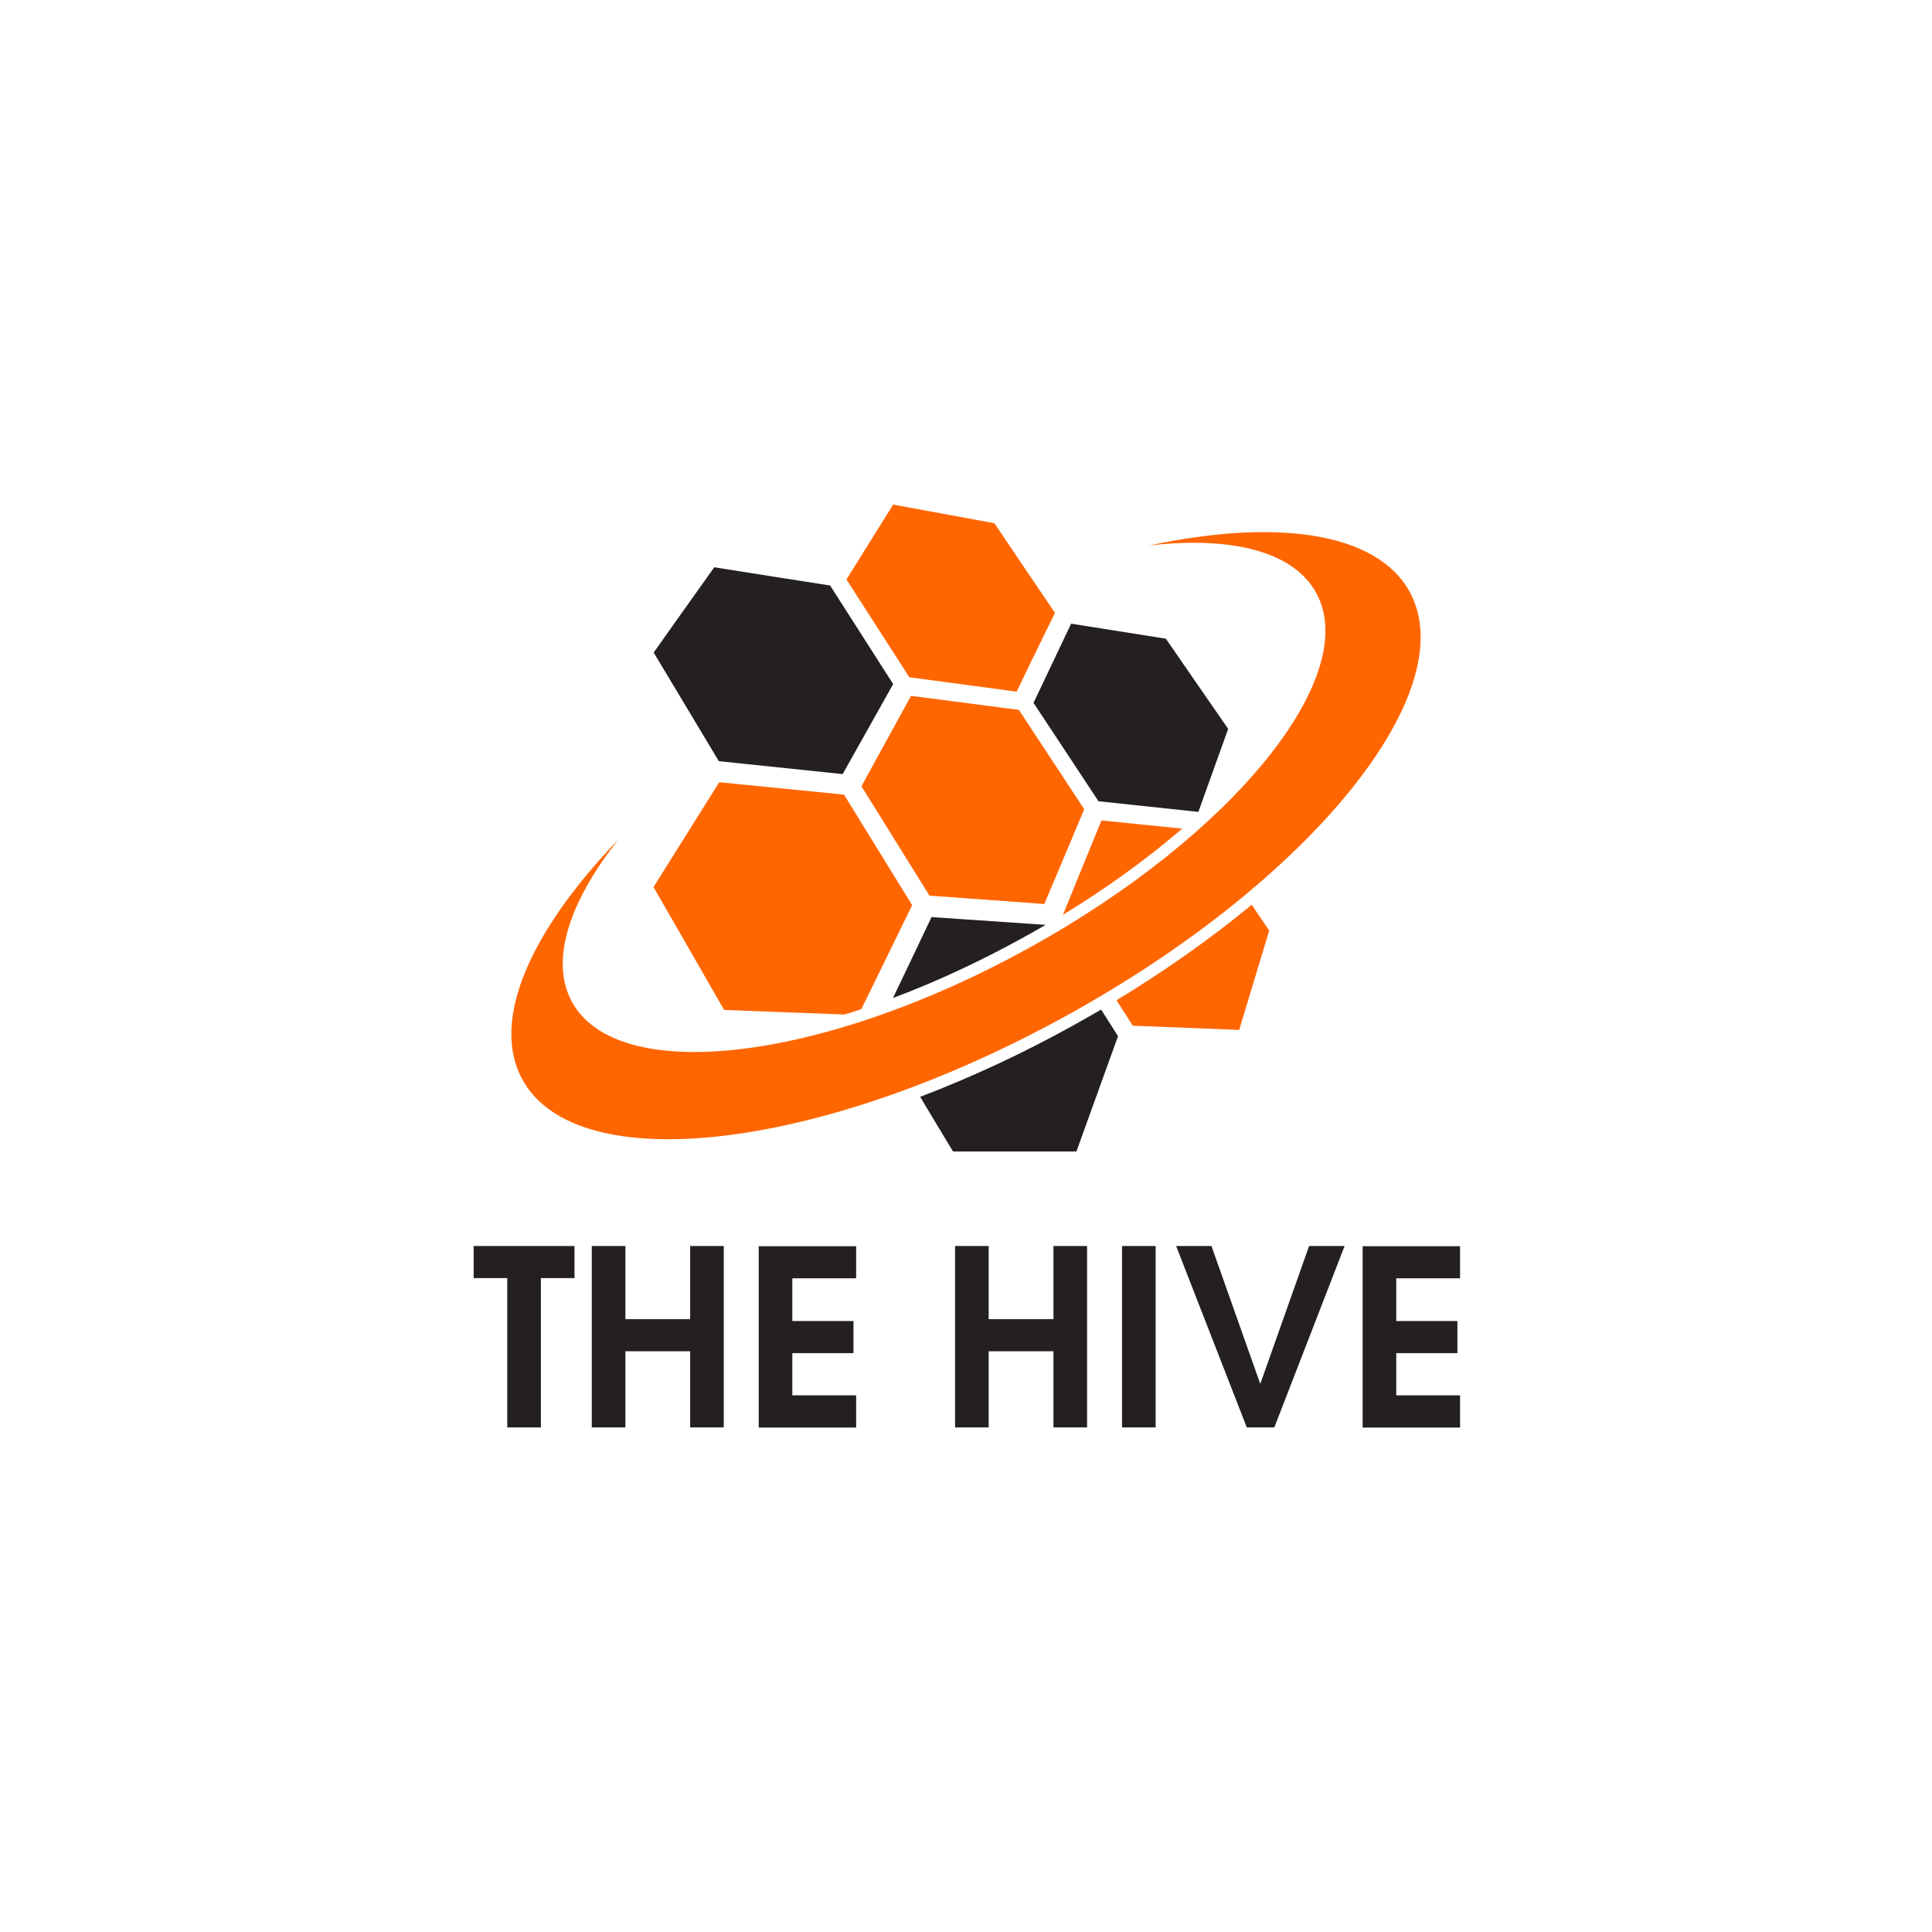
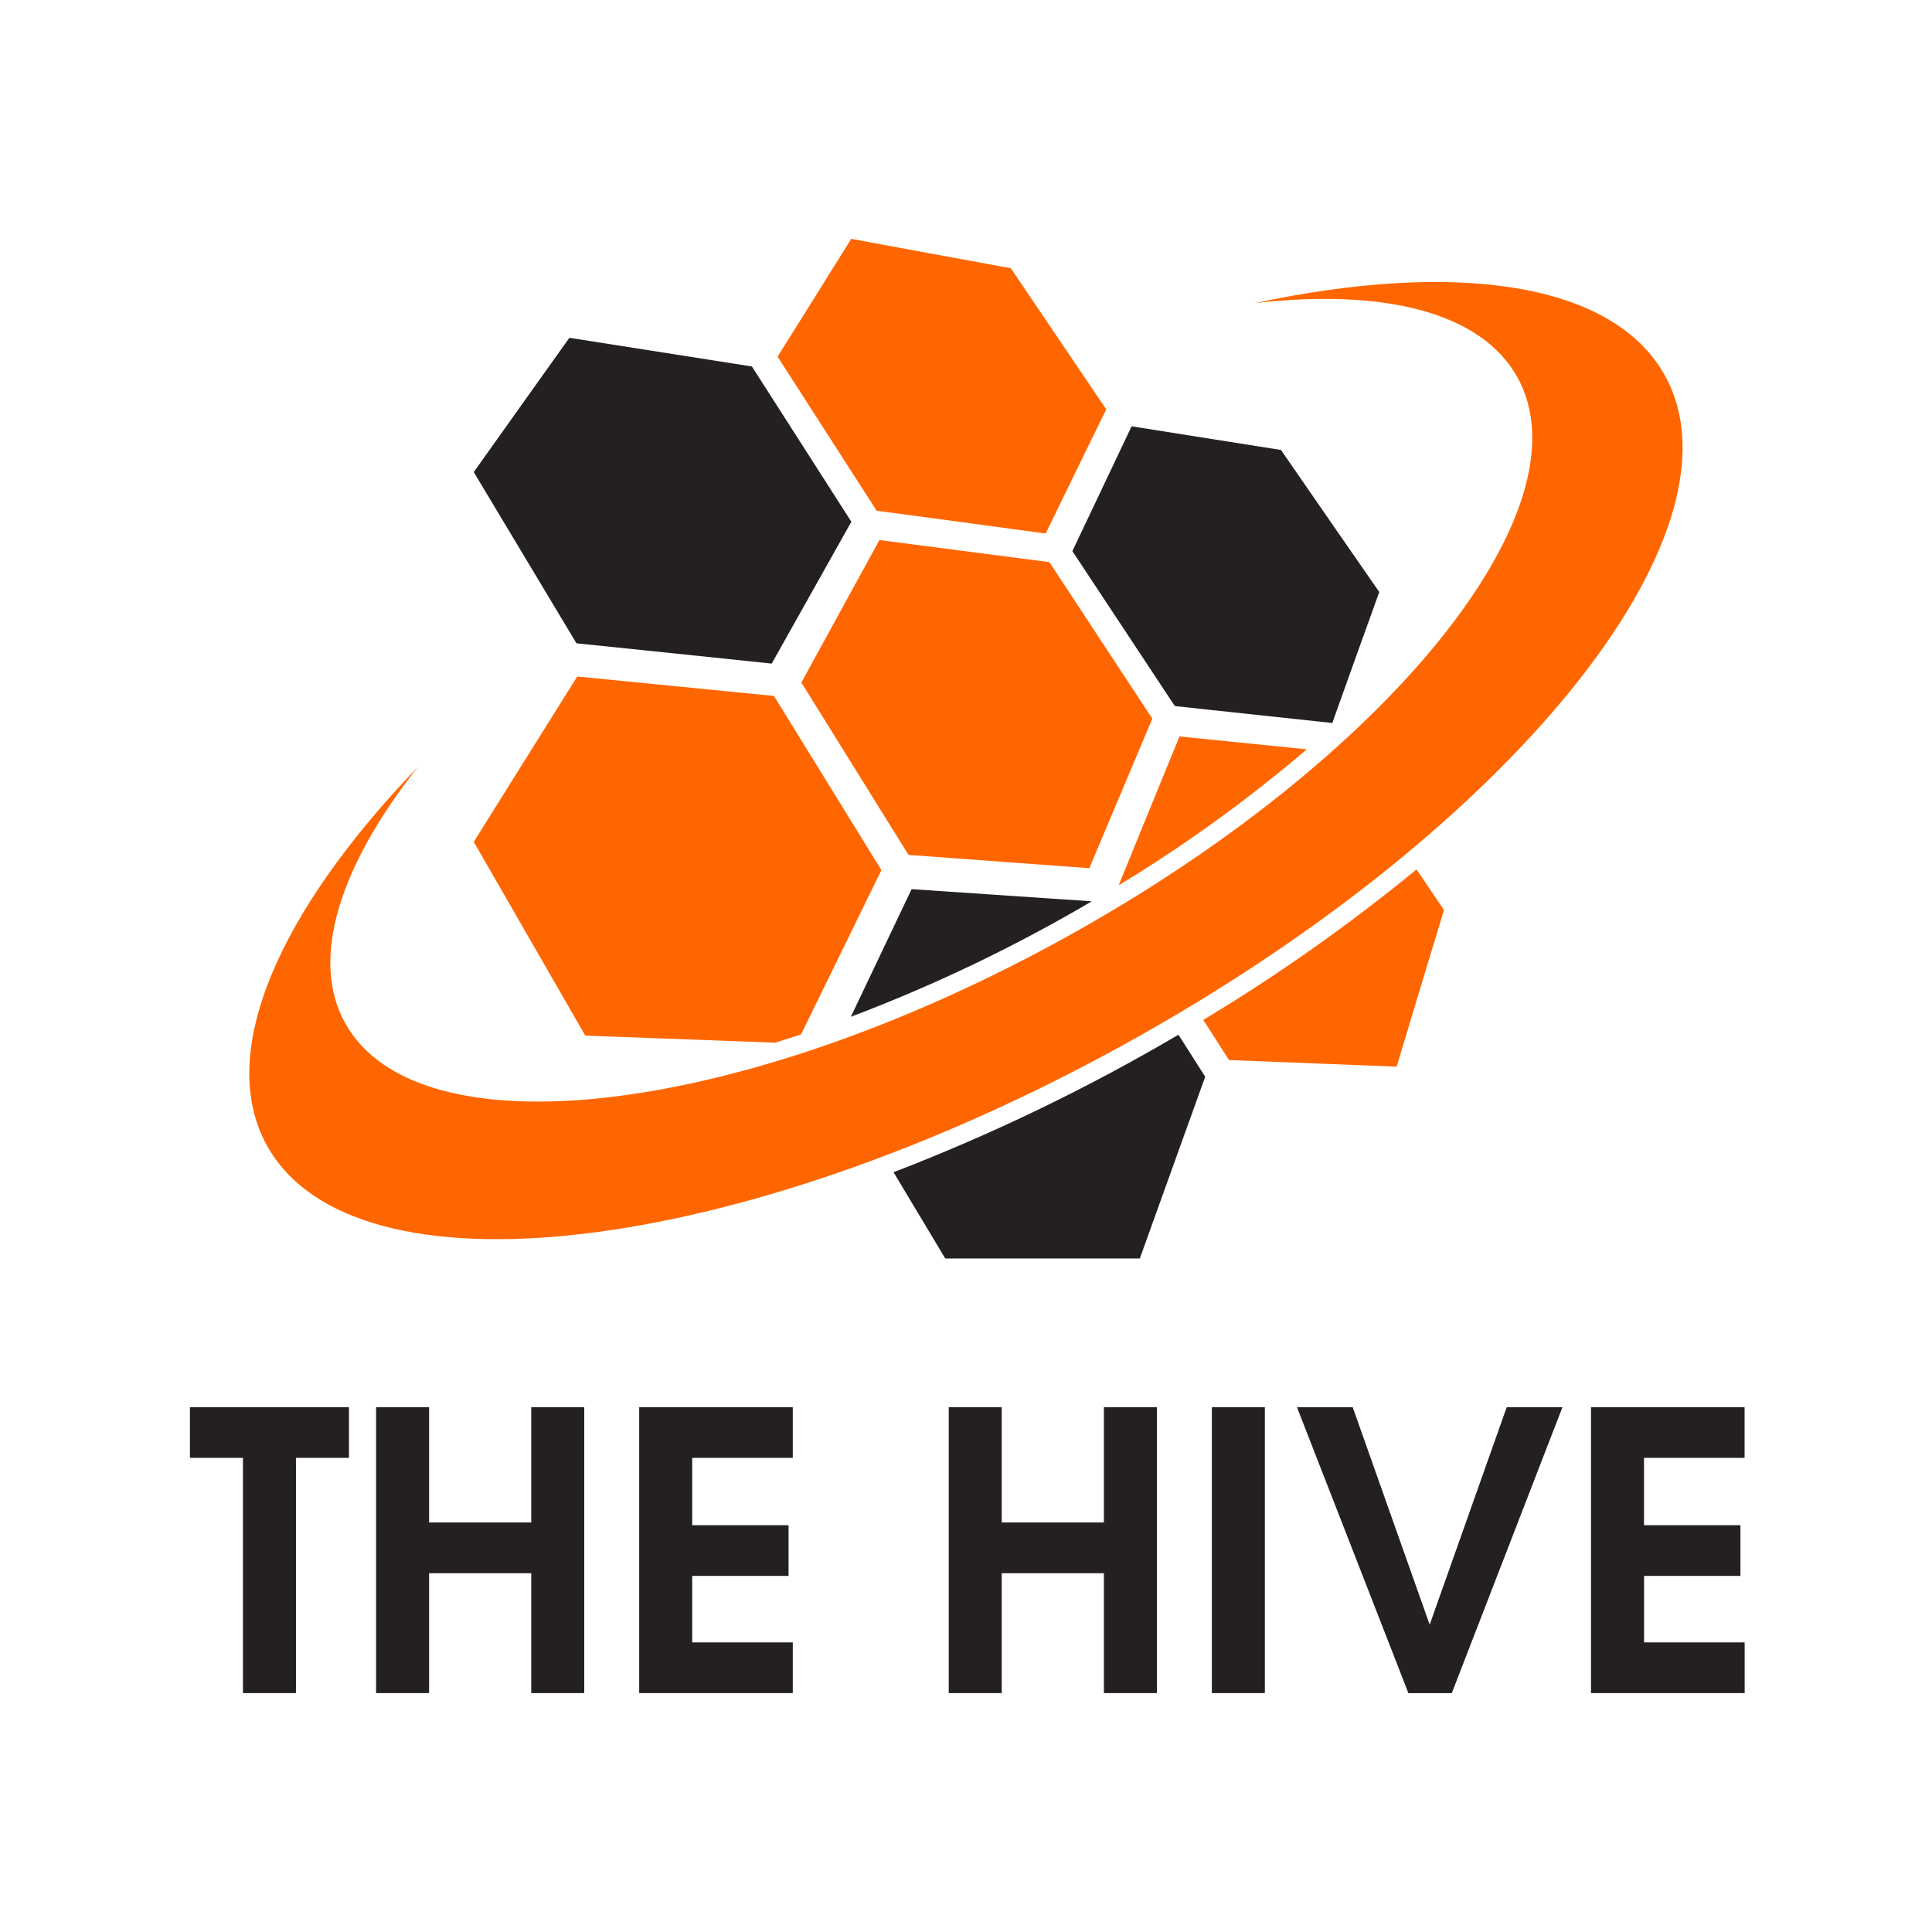
- <svg xmlns="http://www.w3.org/2000/svg" xml:space="preserve" width="10.873in" height="10.873in" style="shape-rendering:geometricPrecision; text-rendering:geometricPrecision; image-rendering:optimizeQuality; fill-rule:evenodd; clip-rule:evenodd" viewBox="0 0 10.173 10.173">
+ <svg xmlns="http://www.w3.org/2000/svg" width="32" height="32">
  <defs>
-     <style type="text/css">
-    
-     .fil0 {fill:none}
-     .fil2 {fill:#242020}
-     .fil3 {fill:#FF6600}
-     .fil1 {fill:#242020;fill-rule:nonzero}
-    
-   </style>
+     <style>
+       .fil2{fill:#242020}.fil3{fill:#f60}
+     </style>
  </defs>
-   <g id="Layer_x0020_1">
-     <polygon class="fil0" points="-0,0 10.173,0 10.173,5.086 10.173,10.173 -0,10.173 -0,5.086 " />
-     <g id="_582458496">
-       <path id="_582453576" class="fil1" d="M3.025 6.73l0 -0.169 -0.531 0 0 0.169 0.177 0 0 0.786 0.177 0 0 -0.786 0.177 0zm0.786 0.786l0 -0.955 -0.177 0 0 0.385 -0.341 0 0 -0.385 -0.177 0 0 0.955 0.177 0 0 -0.401 0.341 0 0 0.401 0.177 0zm0.697 0l0 -0.169 -0.336 0 0 -0.222 0.322 0 0 -0.169 -0.322 0 0 -0.225 0.336 0 0 -0.169 -0.513 0 0 0.955 0.513 0zm1.216 0l0 -0.955 -0.177 0 0 0.385 -0.341 0 0 -0.385 -0.177 0 0 0.955 0.177 0 0 -0.401 0.341 0 0 0.401 0.177 0zm0.361 0l0 -0.955 -0.177 0 0 0.955 0.177 0zm0.994 -0.955l-0.186 0 -0.257 0.726 -0.257 -0.726 -0.186 0 0.372 0.955 0.145 0 0.37 -0.955zm0.609 0.955l0 -0.169 -0.336 0 0 -0.222 0.322 0 0 -0.169 -0.322 0 0 -0.225 0.336 0 0 -0.169 -0.513 0 0 0.955 0.513 0z" />
-       <g>
-         <g>
-           <path id="_582462312" class="fil2" d="M5.507 4.87c-0.196,-0.013 -0.397,-0.027 -0.602,-0.041 -0.066,0.138 -0.133,0.281 -0.203,0.426 0.238,-0.089 0.469,-0.199 0.678,-0.314 0.042,-0.023 0.085,-0.047 0.127,-0.072zm-0.662 0.905c0.057,0.096 0.115,0.192 0.173,0.288 0.222,0 0.438,0 0.65,0 0.076,-0.209 0.148,-0.412 0.219,-0.607l-0.089 -0.14c-0.053,0.031 -0.105,0.06 -0.157,0.089 -0.246,0.136 -0.516,0.264 -0.795,0.37z" />
-           <path id="_582462864" class="fil3" d="M6.525 5.423c0.054,-0.18 0.107,-0.354 0.158,-0.523l-0.092 -0.136c-0.225,0.186 -0.469,0.355 -0.712,0.503l0.086 0.134c0.191,0.007 0.377,0.015 0.56,0.022zm-0.3 -1.06c-0.14,-0.014 -0.281,-0.028 -0.425,-0.043 -0.066,0.16 -0.134,0.326 -0.203,0.497 0.216,-0.132 0.432,-0.285 0.628,-0.454z" />
-           <path id="_582463464" class="fil3" d="M4.535 5.315c0.092,-0.189 0.182,-0.372 0.268,-0.549 -0.121,-0.196 -0.241,-0.39 -0.359,-0.582 -0.214,-0.021 -0.433,-0.043 -0.657,-0.065 -0.111,0.177 -0.226,0.361 -0.346,0.552 0.122,0.213 0.247,0.428 0.372,0.647 0.216,0.008 0.427,0.016 0.634,0.024 0.029,-0.009 0.058,-0.018 0.087,-0.028z" />
-           <path id="_582475248" class="fil2" d="M4.371 3.083c-0.199,-0.031 -0.403,-0.063 -0.61,-0.096 -0.103,0.145 -0.21,0.294 -0.319,0.449 0.113,0.188 0.227,0.379 0.343,0.572 0.222,0.023 0.44,0.046 0.652,0.068 0.092,-0.163 0.18,-0.321 0.266,-0.474 -0.112,-0.175 -0.223,-0.348 -0.332,-0.519z" />
-           <path id="_582460440" class="fil2" d="M6.139 3.363c-0.163,-0.026 -0.33,-0.052 -0.499,-0.079 -0.064,0.135 -0.13,0.274 -0.198,0.417 0.113,0.171 0.227,0.343 0.342,0.518 0.179,0.019 0.354,0.038 0.526,0.056 0.054,-0.15 0.106,-0.296 0.157,-0.437 -0.111,-0.16 -0.22,-0.318 -0.328,-0.475z" />
-           <path id="_582456312" class="fil3" d="M5.499 4.76c0.073,-0.172 0.142,-0.338 0.21,-0.499 -0.116,-0.176 -0.23,-0.35 -0.344,-0.523 -0.185,-0.024 -0.374,-0.049 -0.568,-0.074 -0.084,0.154 -0.171,0.312 -0.261,0.476 0.118,0.189 0.237,0.382 0.358,0.576 0.206,0.015 0.407,0.03 0.604,0.044z" />
-           <path id="_582455640" class="fil3" d="M5.236 2.755c-0.174,-0.032 -0.352,-0.065 -0.533,-0.098 -0.08,0.128 -0.161,0.258 -0.246,0.394 0.109,0.17 0.219,0.341 0.331,0.515 0.192,0.026 0.38,0.051 0.565,0.076 0.069,-0.143 0.136,-0.281 0.202,-0.415 -0.108,-0.159 -0.214,-0.316 -0.319,-0.472z" />
+   <path fill="none" id="canvas_background" d="M-1-1h34v34H-1z" />
+   <g>
+     <g stroke="null" id="_582458496">
+       <path d="M5.78 24.147v-.84H3.146v.84h.878v3.896h.878v-3.896h.878zm3.897 3.896v-4.736h-.878v1.91H7.107v-1.91h-.878v4.736h.878v-1.986h1.692v1.986h.878zm3.454 0v-.84h-1.666v-1.101h1.596v-.84h-1.596v-1.115h1.666v-.84h-2.544v4.736h2.544zm6.031 0v-4.736h-.878v1.91h-1.692v-1.91h-.878v4.736h.878v-1.986h1.692v1.986h.878zm1.788 0v-4.736h-.878v4.736h.878zm4.929-4.736h-.923L23.68 26.91l-1.275-3.602h-.923l1.846 4.736h.718l1.833-4.736zm3.018 4.736v-.84h-1.666v-1.101h1.596v-.84H27.23v-1.115h1.666v-.84h-2.544v4.736h2.544z" id="_582453576" fill="#242020" fill-rule="nonzero" />
+       <g id="svg_2">
+         <g stroke="null" id="svg_3">
+           <path stroke="null" d="M18.084 14.929c-.974-.067-1.968-.133-2.985-.202l-1.006 2.114a26.037 26.037 0 003.99-1.912zM14.8 19.416c.283.474.568.95.856 1.428h3.223c.374-1.036.734-2.04 1.083-3.01l-.443-.696a31.807 31.807 0 01-4.72 2.278h0z" class="fil2" id="_582462312" />
+           <path stroke="null" d="M23.133 17.667c.268-.893.529-1.758.784-2.594l-.455-.673a29.612 29.612 0 01-3.532 2.493l.426.665 2.777.109zm-1.489-5.256l-2.108-.213c-.326.794-.662 1.617-1.007 2.465a23.714 23.714 0 003.115-2.252z" class="fil3" id="_582462864" />
+           <path stroke="null" d="M13.268 17.133l1.331-2.721-1.78-2.885-3.258-.322c-.55.88-1.123 1.792-1.714 2.739.606 1.055 1.224 2.124 1.847 3.209l3.143.117c.144-.044.288-.09.431-.137z" class="fil3" id="_582463464" />
+           <path stroke="null" d="M12.454 6.07l-3.023-.475c-.51.716-1.039 1.456-1.584 2.224l1.701 2.836c1.102.113 2.18.226 3.234.336l1.319-2.349c-.555-.867-1.104-1.726-1.647-2.572z" class="fil2" id="_582475248" />
+           <path stroke="null" d="M21.217 7.453l-2.474-.392-.981 2.067 1.697 2.567 2.608.28c.265-.744.525-1.468.778-2.169-.55-.793-1.092-1.576-1.628-2.353z" class="fil2" id="_582460440" />
+           <path stroke="null" d="M18.043 14.38l1.043-2.477c-.575-.872-1.142-1.737-1.704-2.592l-2.816-.366a993.71 993.71 0 01-1.293 2.36l1.775 2.855c1.02.075 2.018.147 2.995.22z" class="fil3" id="_582456312" />
+           <path stroke="null" d="M16.742 4.443c-.865-.159-1.745-.32-2.643-.487-.394.633-.8 1.282-1.22 1.951.54.842 1.088 1.693 1.641 2.552.954.127 1.886.254 2.8.378.344-.707.677-1.392 1.003-2.057l-1.581-2.337z" class="fil3" id="_582455640" />
        </g>
-         <path id="_582464184" class="fil3" d="M6.052 2.872c0.671,-0.143 1.197,-0.07 1.37,0.243 0.289,0.525 -0.522,1.527 -1.812,2.236 -1.29,0.71 -2.57,0.859 -2.859,0.334 -0.17,-0.309 0.04,-0.781 0.504,-1.263 -0.26,0.33 -0.361,0.639 -0.243,0.854 0.242,0.441 1.316,0.315 2.398,-0.28 1.082,-0.595 1.762,-1.435 1.52,-1.875 -0.121,-0.219 -0.447,-0.298 -0.877,-0.249z" />
+         <path stroke="null" d="M20.788 5.02c3.326-.711 5.935-.35 6.791 1.206 1.434 2.605-2.59 7.569-8.985 11.088-6.396 3.518-12.742 4.26-14.175 1.655-.842-1.53.2-3.875 2.499-6.262-1.288 1.635-1.79 3.17-1.204 4.234 1.202 2.184 6.523 1.562 11.887-1.388 5.363-2.951 8.737-7.114 7.535-9.298-.598-1.086-2.214-1.478-4.348-1.235z" class="fil3" id="_582464184" />
      </g>
    </g>
  </g>
</svg>
